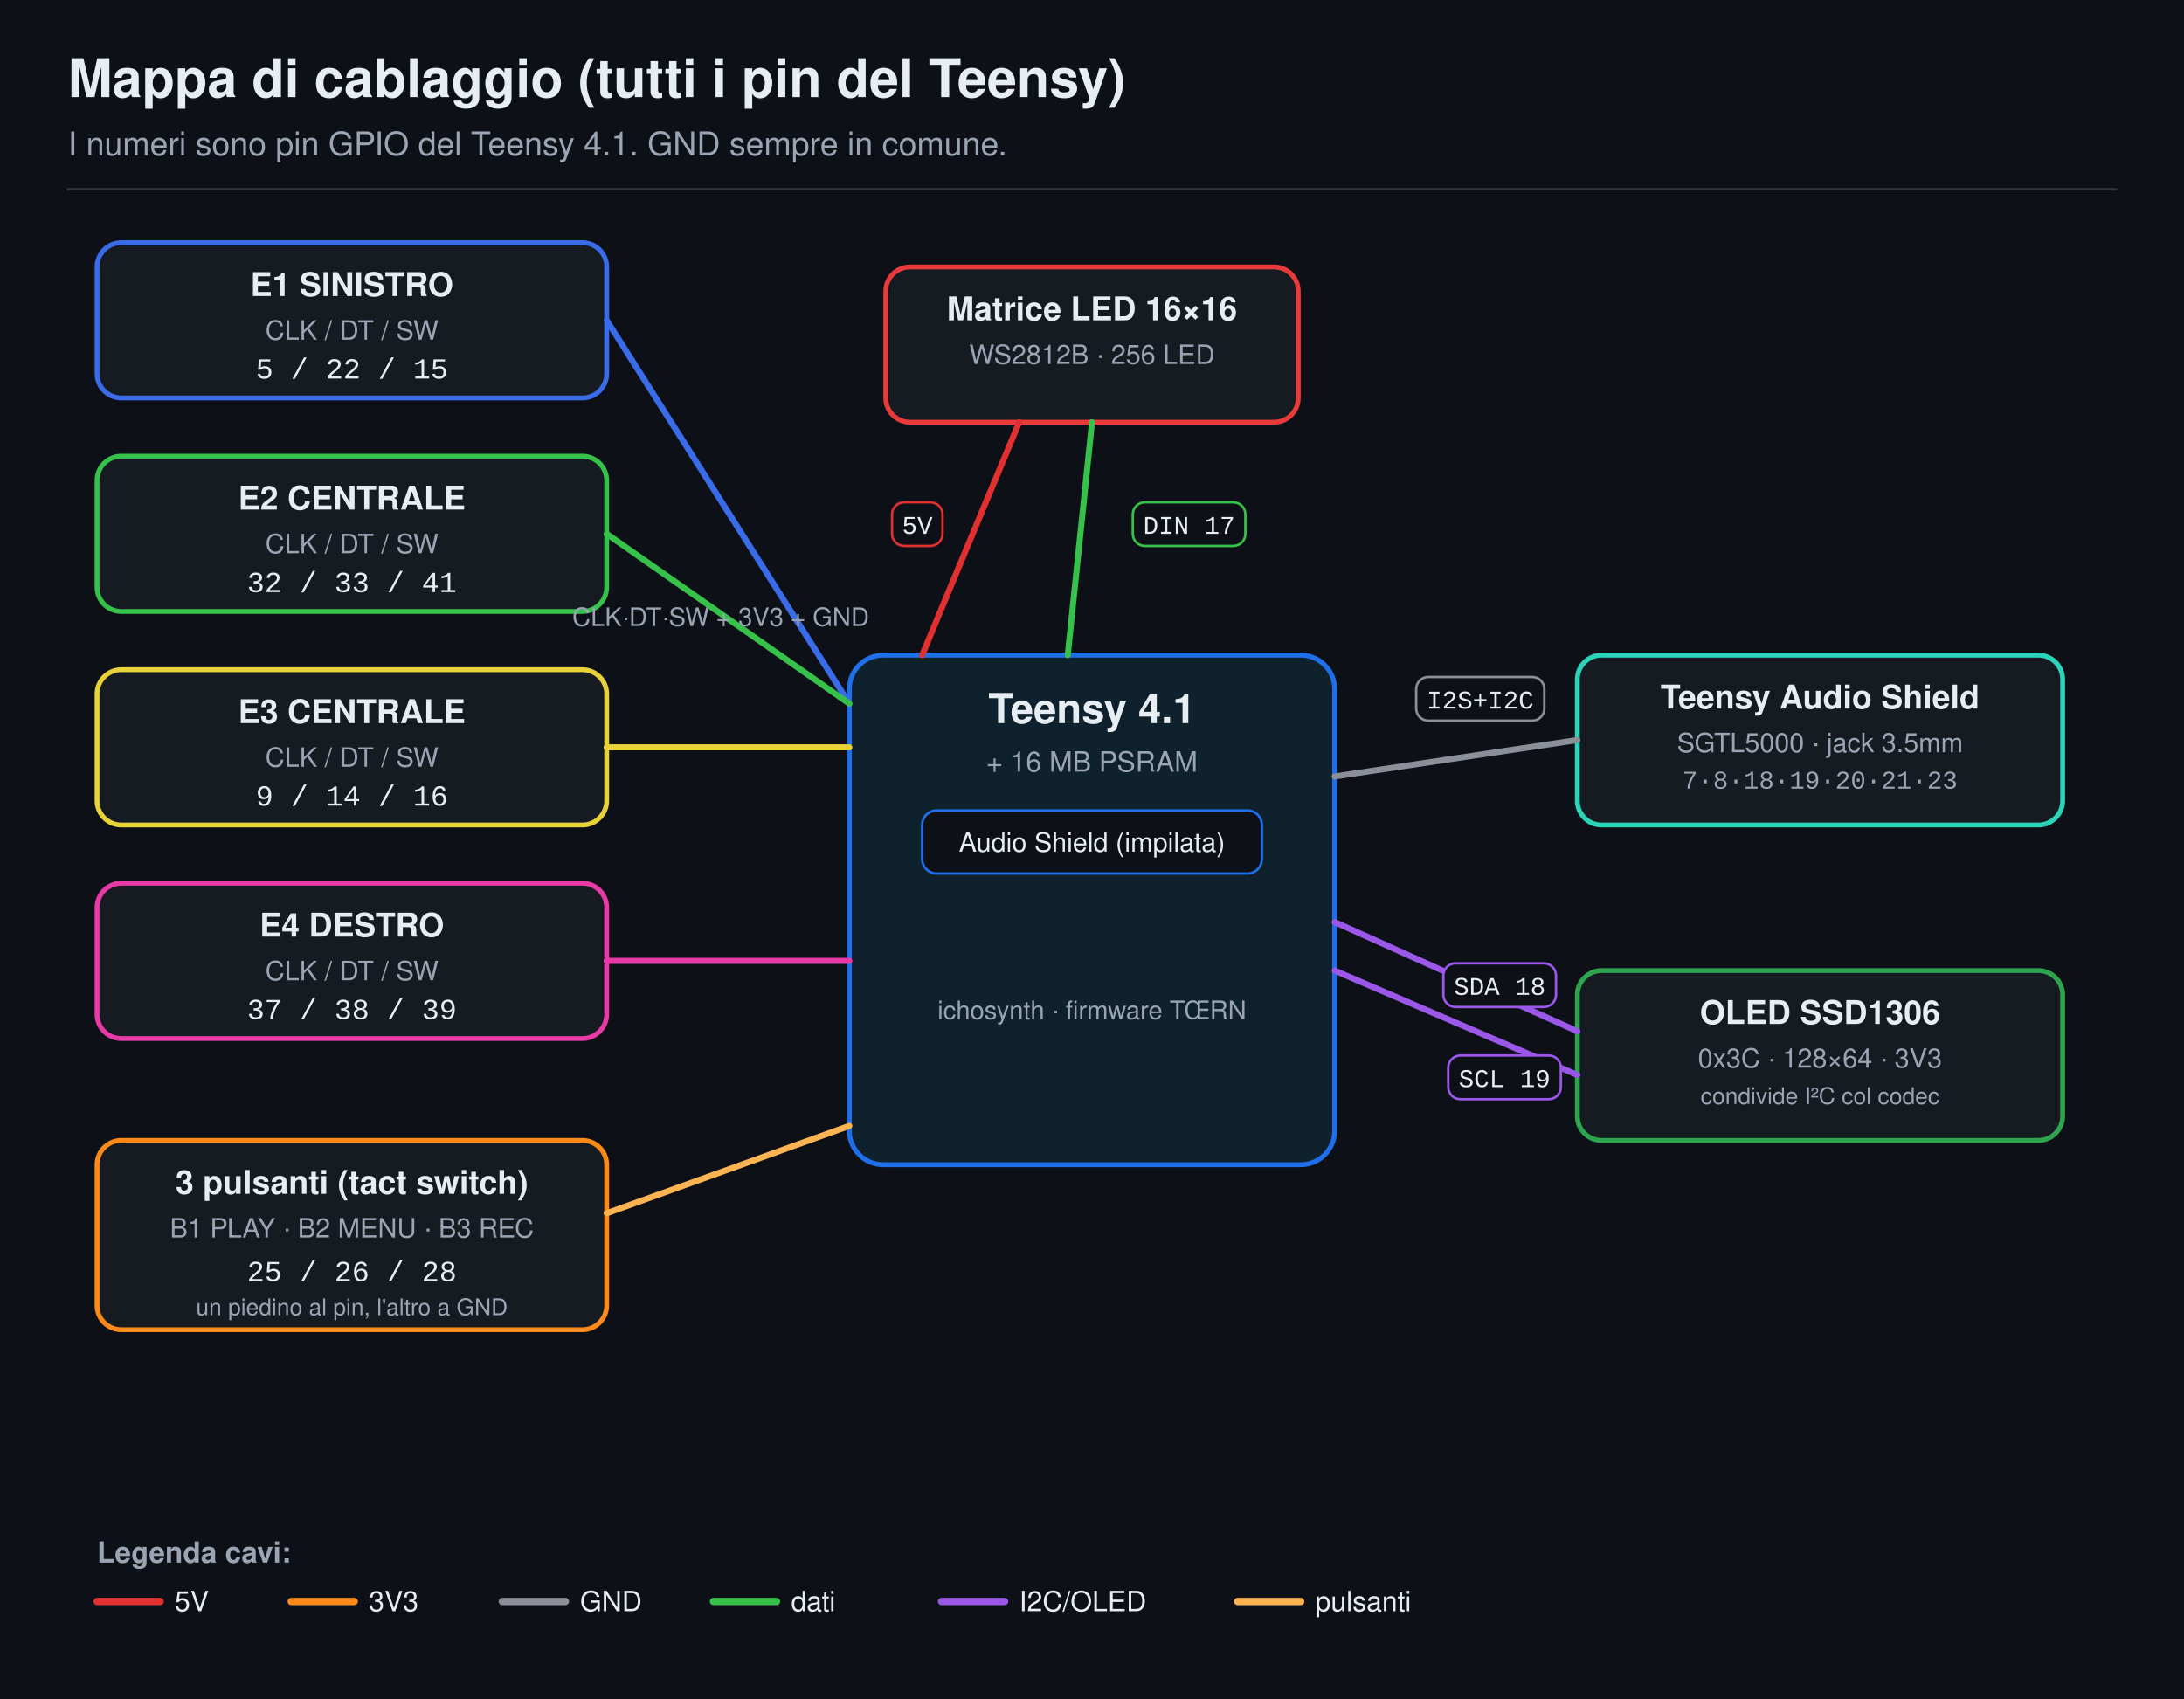
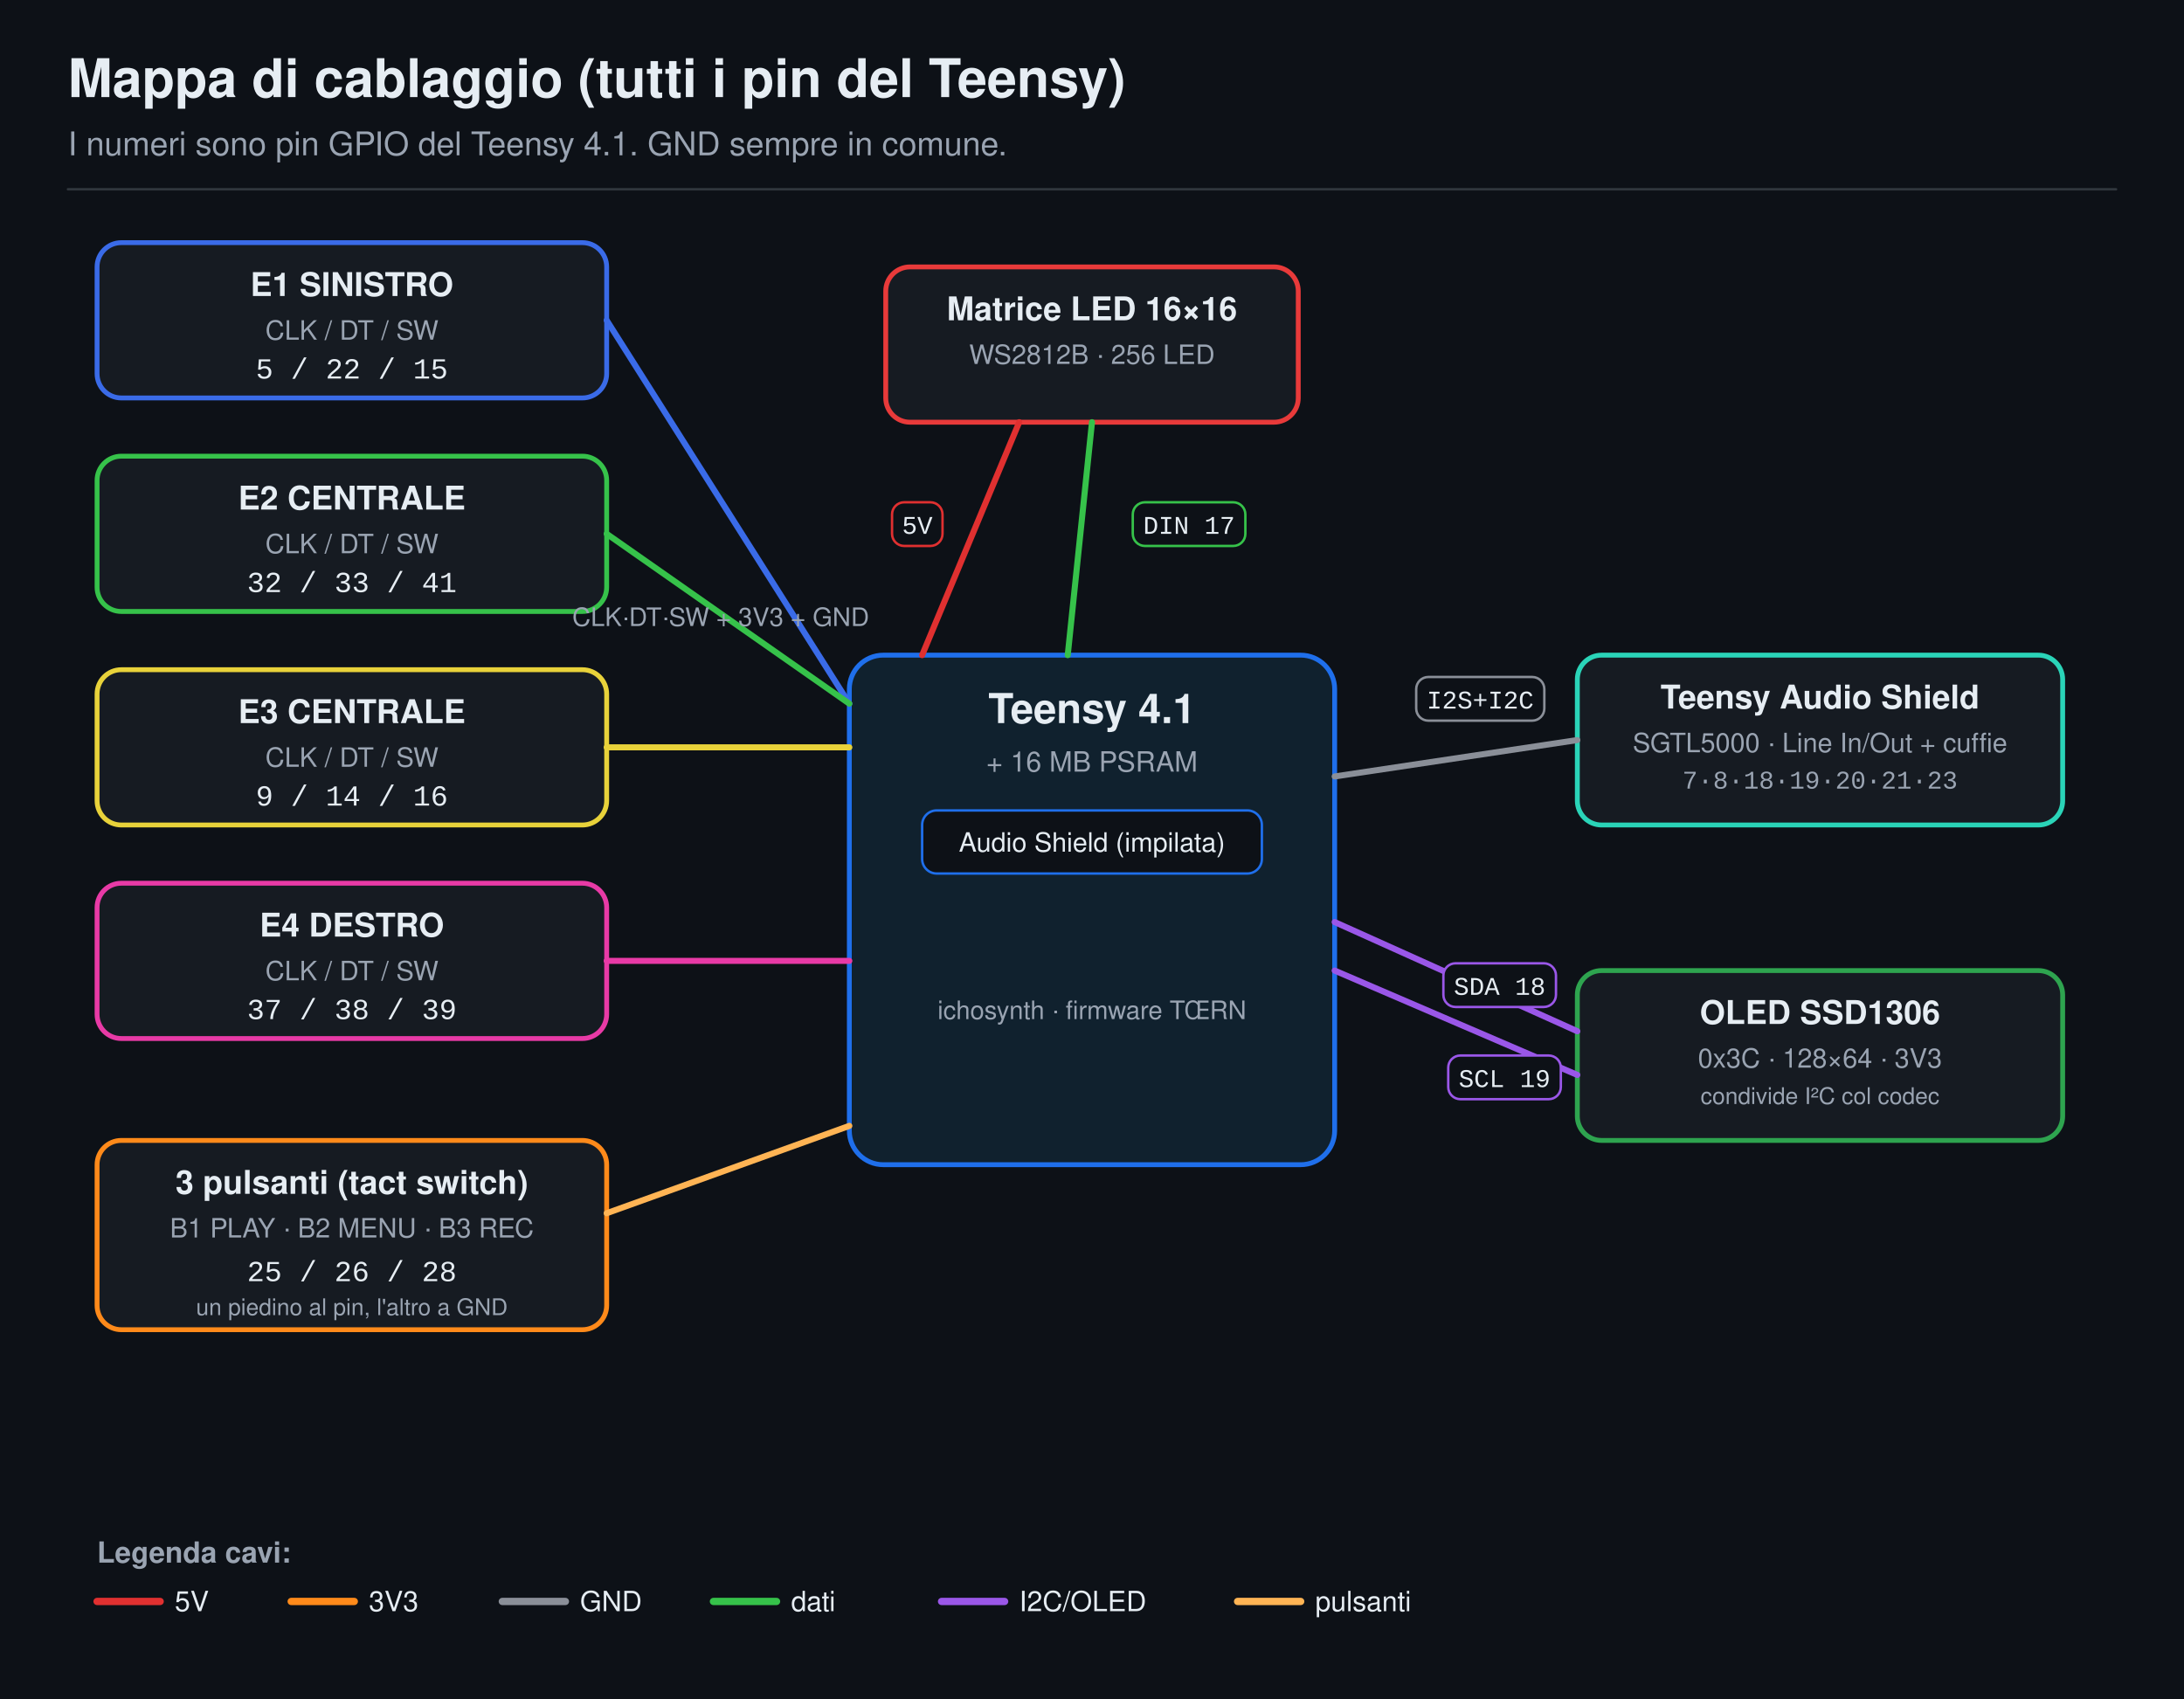
<svg xmlns="http://www.w3.org/2000/svg" viewBox="0 0 900 700" width="900" height="700" role="img">
  <rect x="0" y="0" width="900" height="999" rx="0" ry="0" fill="#0d1117" />
  <text x="28" y="40" font-family="'Segoe UI',Helvetica,Arial,sans-serif" font-size="22" fill="#e6edf3" text-anchor="start" font-weight="700">Mappa di cablaggio (tutti i pin del Teensy)</text>
  <text x="28" y="64" font-family="'Segoe UI',Helvetica,Arial,sans-serif" font-size="13.5" fill="#9aa4b2" text-anchor="start" font-weight="400">I numeri sono pin GPIO del Teensy 4.1. GND sempre in comune.</text>
  <line x1="28" y1="78" x2="872" y2="78" stroke="#30363d" stroke-width="1" stroke-linecap="round" />
  <rect x="350" y="270" width="200" height="210" rx="14" ry="14" fill="#10212e" stroke="#1f6feb" stroke-width="2" />
  <text x="450.0" y="298" font-family="'Segoe UI',Helvetica,Arial,sans-serif" font-size="17" fill="#e6edf3" text-anchor="middle" font-weight="700">Teensy 4.1</text>
  <text x="450.0" y="318" font-family="'Segoe UI',Helvetica,Arial,sans-serif" font-size="11.5" fill="#9aa4b2" text-anchor="middle" font-weight="400">+ 16 MB PSRAM</text>
  <rect x="380" y="334" width="140" height="26" rx="6" ry="6" fill="#0d1117" stroke="#1f6feb" stroke-width="1" />
  <text x="450.0" y="351" font-family="'Segoe UI',Helvetica,Arial,sans-serif" font-size="11" fill="#e6edf3" text-anchor="middle" font-weight="400">Audio Shield (impilata)</text>
  <text x="450.0" y="420" font-family="'Segoe UI',Helvetica,Arial,sans-serif" font-size="10.5" fill="#9aa4b2" text-anchor="middle" font-weight="400">ichosynth · firmware TŒRN</text>
  <rect x="365" y="110" width="170" height="64" rx="10" ry="10" fill="#161b22" stroke="#E83A3A" stroke-width="2" />
  <text x="450.0" y="132" font-family="'Segoe UI',Helvetica,Arial,sans-serif" font-size="13.5" fill="#e6edf3" text-anchor="middle" font-weight="700">Matrice LED 16×16</text>
  <text x="450.0" y="150" font-family="'Segoe UI',Helvetica,Arial,sans-serif" font-size="11" fill="#9aa4b2" text-anchor="middle" font-weight="400">WS2812B · 256 LED</text>
  <line x1="450" y1="174" x2="440" y2="270" stroke="#36C24A" stroke-width="2.5" stroke-linecap="round" />
  <rect x="466.8" y="207" width="46.4" height="18" rx="5" ry="5" fill="#0d1117" stroke="#36C24A" stroke-width="1" />
  <text x="490" y="220" font-family="'JetBrains Mono','Consolas','Courier New',monospace" font-size="10.5" fill="#e6edf3" text-anchor="middle" font-weight="400">DIN 17</text>
  <line x1="420" y1="174" x2="380" y2="270" stroke="#E03030" stroke-width="2.5" stroke-linecap="round" />
  <rect x="367.6" y="207" width="20.8" height="18" rx="5" ry="5" fill="#0d1117" stroke="#E03030" stroke-width="1" />
  <text x="378" y="220" font-family="'JetBrains Mono','Consolas','Courier New',monospace" font-size="10.5" fill="#e6edf3" text-anchor="middle" font-weight="400">5V</text>
  <rect x="40" y="100" width="210" height="64" rx="10" ry="10" fill="#161b22" stroke="#3A6BE8" stroke-width="2" />
  <text x="145.0" y="122" font-family="'Segoe UI',Helvetica,Arial,sans-serif" font-size="13.5" fill="#e6edf3" text-anchor="middle" font-weight="700">E1 SINISTRO</text>
  <text x="145.0" y="140" font-family="'Segoe UI',Helvetica,Arial,sans-serif" font-size="11" fill="#9aa4b2" text-anchor="middle" font-weight="400">CLK / DT / SW</text>
  <text x="145" y="156" font-family="'JetBrains Mono','Consolas','Courier New',monospace" font-size="12" fill="#e6edf3" text-anchor="middle" font-weight="400">5 / 22 / 15</text>
  <line x1="250" y1="132" x2="350" y2="290" stroke="#3A6BE8" stroke-width="2.5" stroke-linecap="round" />
  <rect x="40" y="188" width="210" height="64" rx="10" ry="10" fill="#161b22" stroke="#36C24A" stroke-width="2" />
  <text x="145.0" y="210" font-family="'Segoe UI',Helvetica,Arial,sans-serif" font-size="13.5" fill="#e6edf3" text-anchor="middle" font-weight="700">E2 CENTRALE</text>
  <text x="145.0" y="228" font-family="'Segoe UI',Helvetica,Arial,sans-serif" font-size="11" fill="#9aa4b2" text-anchor="middle" font-weight="400">CLK / DT / SW</text>
  <text x="145" y="244" font-family="'JetBrains Mono','Consolas','Courier New',monospace" font-size="12" fill="#e6edf3" text-anchor="middle" font-weight="400">32 / 33 / 41</text>
  <line x1="250" y1="220" x2="350" y2="290" stroke="#36C24A" stroke-width="2.5" stroke-linecap="round" />
  <rect x="40" y="276" width="210" height="64" rx="10" ry="10" fill="#161b22" stroke="#E8D23A" stroke-width="2" />
  <text x="145.0" y="298" font-family="'Segoe UI',Helvetica,Arial,sans-serif" font-size="13.5" fill="#e6edf3" text-anchor="middle" font-weight="700">E3 CENTRALE</text>
  <text x="145.0" y="316" font-family="'Segoe UI',Helvetica,Arial,sans-serif" font-size="11" fill="#9aa4b2" text-anchor="middle" font-weight="400">CLK / DT / SW</text>
  <text x="145" y="332" font-family="'JetBrains Mono','Consolas','Courier New',monospace" font-size="12" fill="#e6edf3" text-anchor="middle" font-weight="400">9 / 14 / 16</text>
  <line x1="250" y1="308" x2="350" y2="308" stroke="#E8D23A" stroke-width="2.5" stroke-linecap="round" />
  <rect x="40" y="364" width="210" height="64" rx="10" ry="10" fill="#161b22" stroke="#E83AA6" stroke-width="2" />
  <text x="145.0" y="386" font-family="'Segoe UI',Helvetica,Arial,sans-serif" font-size="13.5" fill="#e6edf3" text-anchor="middle" font-weight="700">E4 DESTRO</text>
  <text x="145.0" y="404" font-family="'Segoe UI',Helvetica,Arial,sans-serif" font-size="11" fill="#9aa4b2" text-anchor="middle" font-weight="400">CLK / DT / SW</text>
  <text x="145" y="420" font-family="'JetBrains Mono','Consolas','Courier New',monospace" font-size="12" fill="#e6edf3" text-anchor="middle" font-weight="400">37 / 38 / 39</text>
  <line x1="250" y1="396" x2="350" y2="396" stroke="#E83AA6" stroke-width="2.5" stroke-linecap="round" />
  <text x="297" y="258" font-family="'Segoe UI',Helvetica,Arial,sans-serif" font-size="10.5" fill="#9aa4b2" text-anchor="middle" font-weight="400">CLK·DT·SW + 3V3 + GND</text>
  <rect x="40" y="470" width="210" height="78" rx="10" ry="10" fill="#161b22" stroke="#FF8A1A" stroke-width="2" />
  <text x="145.0" y="492" font-family="'Segoe UI',Helvetica,Arial,sans-serif" font-size="13.5" fill="#e6edf3" text-anchor="middle" font-weight="700">3 pulsanti (tact switch)</text>
  <text x="145.0" y="510" font-family="'Segoe UI',Helvetica,Arial,sans-serif" font-size="11" fill="#9aa4b2" text-anchor="middle" font-weight="400">B1 PLAY · B2 MENU · B3 REC</text>
  <text x="145" y="528" font-family="'JetBrains Mono','Consolas','Courier New',monospace" font-size="12" fill="#e6edf3" text-anchor="middle" font-weight="400">25 / 26 / 28</text>
  <text x="145" y="542" font-family="'Segoe UI',Helvetica,Arial,sans-serif" font-size="9.5" fill="#9aa4b2" text-anchor="middle" font-weight="400">un piedino al pin, l'altro a GND</text>
  <line x1="250" y1="500" x2="350" y2="464" stroke="#FFB454" stroke-width="2.5" stroke-linecap="round" />
  <rect x="650" y="270" width="200" height="70" rx="10" ry="10" fill="#161b22" stroke="#2AD4B8" stroke-width="2" />
  <text x="750.0" y="292" font-family="'Segoe UI',Helvetica,Arial,sans-serif" font-size="13.5" fill="#e6edf3" text-anchor="middle" font-weight="700">Teensy Audio Shield</text>
-   <text x="750.0" y="310" font-family="'Segoe UI',Helvetica,Arial,sans-serif" font-size="11" fill="#9aa4b2" text-anchor="middle" font-weight="400">SGTL5000 · jack 3.5mm</text>
+   <text x="750.0" y="310" font-family="'Segoe UI',Helvetica,Arial,sans-serif" font-size="11" fill="#9aa4b2" text-anchor="middle" font-weight="400">SGTL5000 · Line In/Out + cuffie</text>
  <line x1="650" y1="305" x2="550" y2="320" stroke="#8a8f98" stroke-width="2.5" stroke-linecap="round" />
  <rect x="583.6" y="279" width="52.8" height="18" rx="5" ry="5" fill="#0d1117" stroke="#8a8f98" stroke-width="1" />
  <text x="610" y="292" font-family="'JetBrains Mono','Consolas','Courier New',monospace" font-size="10.5" fill="#e6edf3" text-anchor="middle" font-weight="400">I2S+I2C</text>
  <text x="750" y="325" font-family="'JetBrains Mono','Consolas','Courier New',monospace" font-size="10.5" fill="#9aa4b2" text-anchor="middle" font-weight="400">7·8·18·19·20·21·23</text>
  <rect x="650" y="400" width="200" height="70" rx="10" ry="10" fill="#161b22" stroke="#2ea44f" stroke-width="2" />
  <text x="750.0" y="422" font-family="'Segoe UI',Helvetica,Arial,sans-serif" font-size="13.5" fill="#e6edf3" text-anchor="middle" font-weight="700">OLED SSD1306</text>
  <text x="750.0" y="440" font-family="'Segoe UI',Helvetica,Arial,sans-serif" font-size="11" fill="#9aa4b2" text-anchor="middle" font-weight="400">0x3C · 128×64 · 3V3</text>
  <text x="750" y="455" font-family="'Segoe UI',Helvetica,Arial,sans-serif" font-size="9.5" fill="#9aa4b2" text-anchor="middle" font-weight="400">condivide I²C col codec</text>
  <line x1="650" y1="425" x2="550" y2="380" stroke="#9A57E8" stroke-width="2.5" stroke-linecap="round" />
  <rect x="594.8" y="397" width="46.4" height="18" rx="5" ry="5" fill="#0d1117" stroke="#9A57E8" stroke-width="1" />
  <text x="618" y="410" font-family="'JetBrains Mono','Consolas','Courier New',monospace" font-size="10.5" fill="#e6edf3" text-anchor="middle" font-weight="400">SDA 18</text>
  <line x1="650" y1="443" x2="550" y2="400" stroke="#9A57E8" stroke-width="2.5" stroke-linecap="round" />
  <rect x="596.8" y="435" width="46.4" height="18" rx="5" ry="5" fill="#0d1117" stroke="#9A57E8" stroke-width="1" />
  <text x="620" y="448" font-family="'JetBrains Mono','Consolas','Courier New',monospace" font-size="10.5" fill="#e6edf3" text-anchor="middle" font-weight="400">SCL 19</text>
  <text x="40" y="644" font-family="'Segoe UI',Helvetica,Arial,sans-serif" font-size="12" fill="#9aa4b2" text-anchor="start" font-weight="600">Legenda cavi:</text>
  <line x1="40" y1="660" x2="66" y2="660" stroke="#E03030" stroke-width="3" stroke-linecap="round" />
  <text x="72" y="664" font-family="'Segoe UI',Helvetica,Arial,sans-serif" font-size="11.5" fill="#e6edf3" text-anchor="start" font-weight="400">5V</text>
  <line x1="120" y1="660" x2="146" y2="660" stroke="#FF8A1A" stroke-width="3" stroke-linecap="round" />
  <text x="152" y="664" font-family="'Segoe UI',Helvetica,Arial,sans-serif" font-size="11.5" fill="#e6edf3" text-anchor="start" font-weight="400">3V3</text>
  <line x1="207" y1="660" x2="233" y2="660" stroke="#8a8f98" stroke-width="3" stroke-linecap="round" />
  <text x="239" y="664" font-family="'Segoe UI',Helvetica,Arial,sans-serif" font-size="11.5" fill="#e6edf3" text-anchor="start" font-weight="400">GND</text>
  <line x1="294" y1="660" x2="320" y2="660" stroke="#36C24A" stroke-width="3" stroke-linecap="round" />
  <text x="326" y="664" font-family="'Segoe UI',Helvetica,Arial,sans-serif" font-size="11.5" fill="#e6edf3" text-anchor="start" font-weight="400">dati</text>
  <line x1="388" y1="660" x2="414" y2="660" stroke="#9A57E8" stroke-width="3" stroke-linecap="round" />
  <text x="420" y="664" font-family="'Segoe UI',Helvetica,Arial,sans-serif" font-size="11.5" fill="#e6edf3" text-anchor="start" font-weight="400">I2C/OLED</text>
  <line x1="510" y1="660" x2="536" y2="660" stroke="#FFB454" stroke-width="3" stroke-linecap="round" />
  <text x="542" y="664" font-family="'Segoe UI',Helvetica,Arial,sans-serif" font-size="11.5" fill="#e6edf3" text-anchor="start" font-weight="400">pulsanti</text>
</svg>
